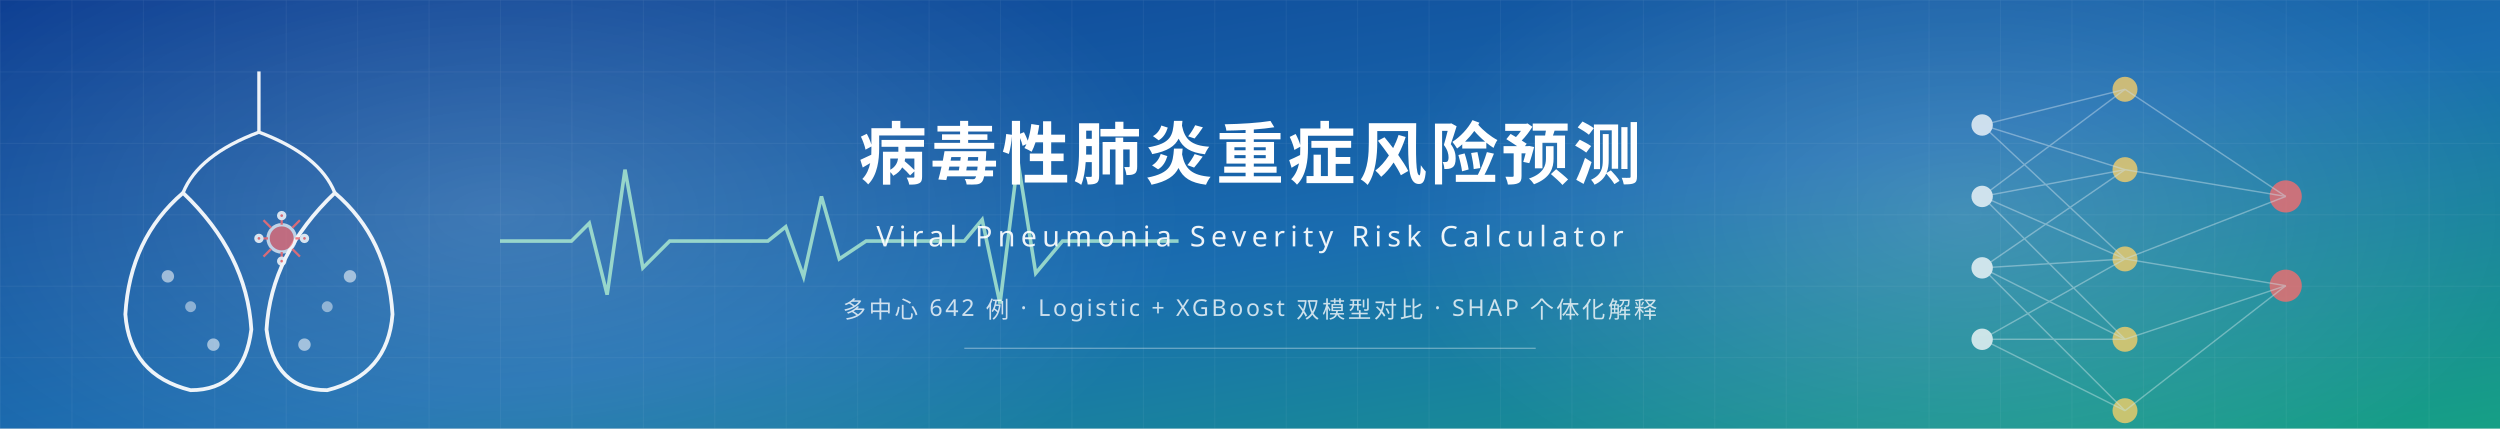
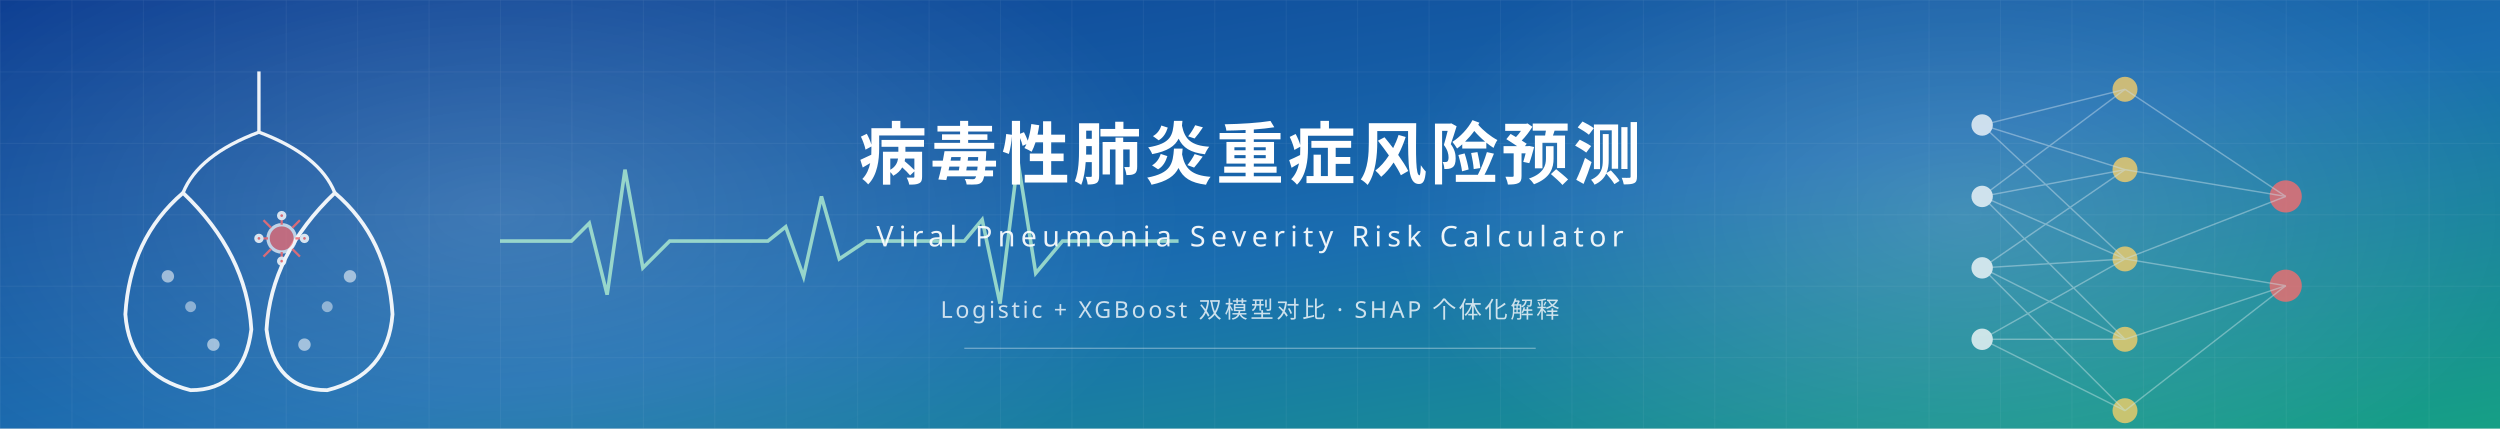
<svg xmlns="http://www.w3.org/2000/svg" viewBox="0 0 1400 240" preserveAspectRatio="xMidYMid slice">
  <defs>
    <linearGradient id="bgGrad" x1="0%" y1="0%" x2="100%" y2="100%">
      <stop offset="0%" stop-color="#0b3d91" />
      <stop offset="55%" stop-color="#1a6db0" />
      <stop offset="100%" stop-color="#16a085" />
    </linearGradient>
    <radialGradient id="glowGrad" cx="50%" cy="50%" r="50%">
      <stop offset="0%" stop-color="#ffffff" stop-opacity="0.18" />
      <stop offset="100%" stop-color="#ffffff" stop-opacity="0" />
    </radialGradient>
    <pattern id="gridPat" x="0" y="0" width="40" height="40" patternUnits="userSpaceOnUse">
      <path d="M 40 0 L 0 0 0 40" fill="none" stroke="#ffffff" stroke-width="0.4" stroke-opacity="0.12" />
    </pattern>
  </defs>
  <rect width="1400" height="240" fill="url(#bgGrad)" />
  <rect width="1400" height="240" fill="url(#gridPat)" />
  <ellipse cx="280" cy="120" rx="380" ry="200" fill="url(#glowGrad)" />
  <ellipse cx="1100" cy="120" rx="320" ry="180" fill="url(#glowGrad)" />
  <g transform="translate(60,40) scale(0.85)" stroke="#ffffff" fill="none" stroke-width="2.2" opacity="0.92">
    <line x1="100" y1="0" x2="100" y2="40" />
    <path d="M100,40 Q60,55 50,80" />
    <path d="M100,40 Q140,55 150,80" />
    <path d="M50,80 Q15,110 12,160 Q15,200 55,210 Q90,210 95,170 Q92,120 50,80 Z" stroke-width="2.5" />
    <path d="M150,80 Q185,110 188,160 Q185,200 145,210 Q110,210 105,170 Q108,120 150,80 Z" stroke-width="2.5" />
    <circle cx="40" cy="135" r="3" fill="#ffffff" opacity="0.6" />
    <circle cx="55" cy="155" r="2.5" fill="#ffffff" opacity="0.5" />
    <circle cx="70" cy="180" r="3" fill="#ffffff" opacity="0.6" />
    <circle cx="160" cy="135" r="3" fill="#ffffff" opacity="0.6" />
    <circle cx="145" cy="155" r="2.5" fill="#ffffff" opacity="0.5" />
    <circle cx="130" cy="180" r="3" fill="#ffffff" opacity="0.6" />
    <g transform="translate(115,110)" opacity="0.88">
      <circle r="9" fill="#ff6b6b" opacity="0.85" />
      <g stroke="#ff6b6b" stroke-width="1.5" fill="none">
        <line x1="0" y1="-9" x2="0" y2="-15" />
        <line x1="0" y1="9" x2="0" y2="15" />
        <line x1="-9" y1="0" x2="-15" y2="0" />
        <line x1="9" y1="0" x2="15" y2="0" />
        <line x1="-7" y1="-7" x2="-12" y2="-12" />
        <line x1="7" y1="-7" x2="12" y2="-12" />
        <line x1="-7" y1="7" x2="-12" y2="12" />
        <line x1="7" y1="7" x2="12" y2="12" />
      </g>
      <circle cx="0" cy="-15" r="2" fill="#ff6b6b" />
      <circle cx="0" cy="15" r="2" fill="#ff6b6b" />
      <circle cx="-15" cy="0" r="2" fill="#ff6b6b" />
      <circle cx="15" cy="0" r="2" fill="#ff6b6b" />
    </g>
  </g>
  <g transform="translate(280,135)" stroke="#a8e6cf" stroke-width="2" fill="none" opacity="0.85">
    <path d="M0,0 L40,0 L50,-10 L60,30 L70,-40 L80,15 L95,0 L150,0 L160,-8 L170,20 L180,-25 L190,10 L205,0 L260,0 L270,-12 L280,35 L290,-45 L300,18 L315,0 L380,0" />
  </g>
  <g font-family="'Source Han Sans CN','PingFang SC','Microsoft YaHei',sans-serif" fill="#ffffff">
    <text x="700" y="100" font-size="38" font-weight="700" text-anchor="middle" letter-spacing="2">病毒性肺炎重症风险预测</text>
    <text x="700" y="138" font-size="16" font-weight="400" text-anchor="middle" letter-spacing="3" opacity="0.92">
      Viral Pneumonia Severity Risk Calculator
    </text>
    <text x="700" y="178" font-size="13" text-anchor="middle" opacity="0.78" letter-spacing="1.5">
-       多中心 642 例 · Logistic + XGBoost 双模型对比 · SHAP 个体化解释
+       Logistic + XGBoost 双模型对比 · SHAP 个体化解释
    </text>
    <line x1="540" y1="195" x2="860" y2="195" stroke="#ffffff" stroke-width="0.5" opacity="0.5" />
  </g>
  <g transform="translate(1110,30)" opacity="0.75">
    <g fill="#ffffff">
      <circle cx="0" cy="40" r="6" />
      <circle cx="0" cy="80" r="6" />
      <circle cx="0" cy="120" r="6" />
      <circle cx="0" cy="160" r="6" />
    </g>
    <g fill="#ffd166">
      <circle cx="80" cy="20" r="7" />
      <circle cx="80" cy="65" r="7" />
      <circle cx="80" cy="115" r="7" />
      <circle cx="80" cy="160" r="7" />
      <circle cx="80" cy="200" r="7" />
    </g>
    <g fill="#ff6b6b">
      <circle cx="170" cy="80" r="9" />
      <circle cx="170" cy="130" r="9" />
    </g>
    <g stroke="#ffffff" stroke-width="0.8" opacity="0.45">
      <line x1="0" y1="40" x2="80" y2="20" />
      <line x1="0" y1="40" x2="80" y2="65" />
      <line x1="0" y1="40" x2="80" y2="115" />
      <line x1="0" y1="80" x2="80" y2="20" />
      <line x1="0" y1="80" x2="80" y2="65" />
      <line x1="0" y1="80" x2="80" y2="115" />
      <line x1="0" y1="80" x2="80" y2="160" />
      <line x1="0" y1="120" x2="80" y2="65" />
      <line x1="0" y1="120" x2="80" y2="115" />
      <line x1="0" y1="120" x2="80" y2="160" />
      <line x1="0" y1="120" x2="80" y2="200" />
      <line x1="0" y1="160" x2="80" y2="115" />
      <line x1="0" y1="160" x2="80" y2="160" />
      <line x1="0" y1="160" x2="80" y2="200" />
      <line x1="80" y1="20" x2="170" y2="80" />
      <line x1="80" y1="65" x2="170" y2="80" />
      <line x1="80" y1="115" x2="170" y2="80" />
      <line x1="80" y1="115" x2="170" y2="130" />
      <line x1="80" y1="160" x2="170" y2="130" />
      <line x1="80" y1="200" x2="170" y2="130" />
    </g>
  </g>
</svg>
